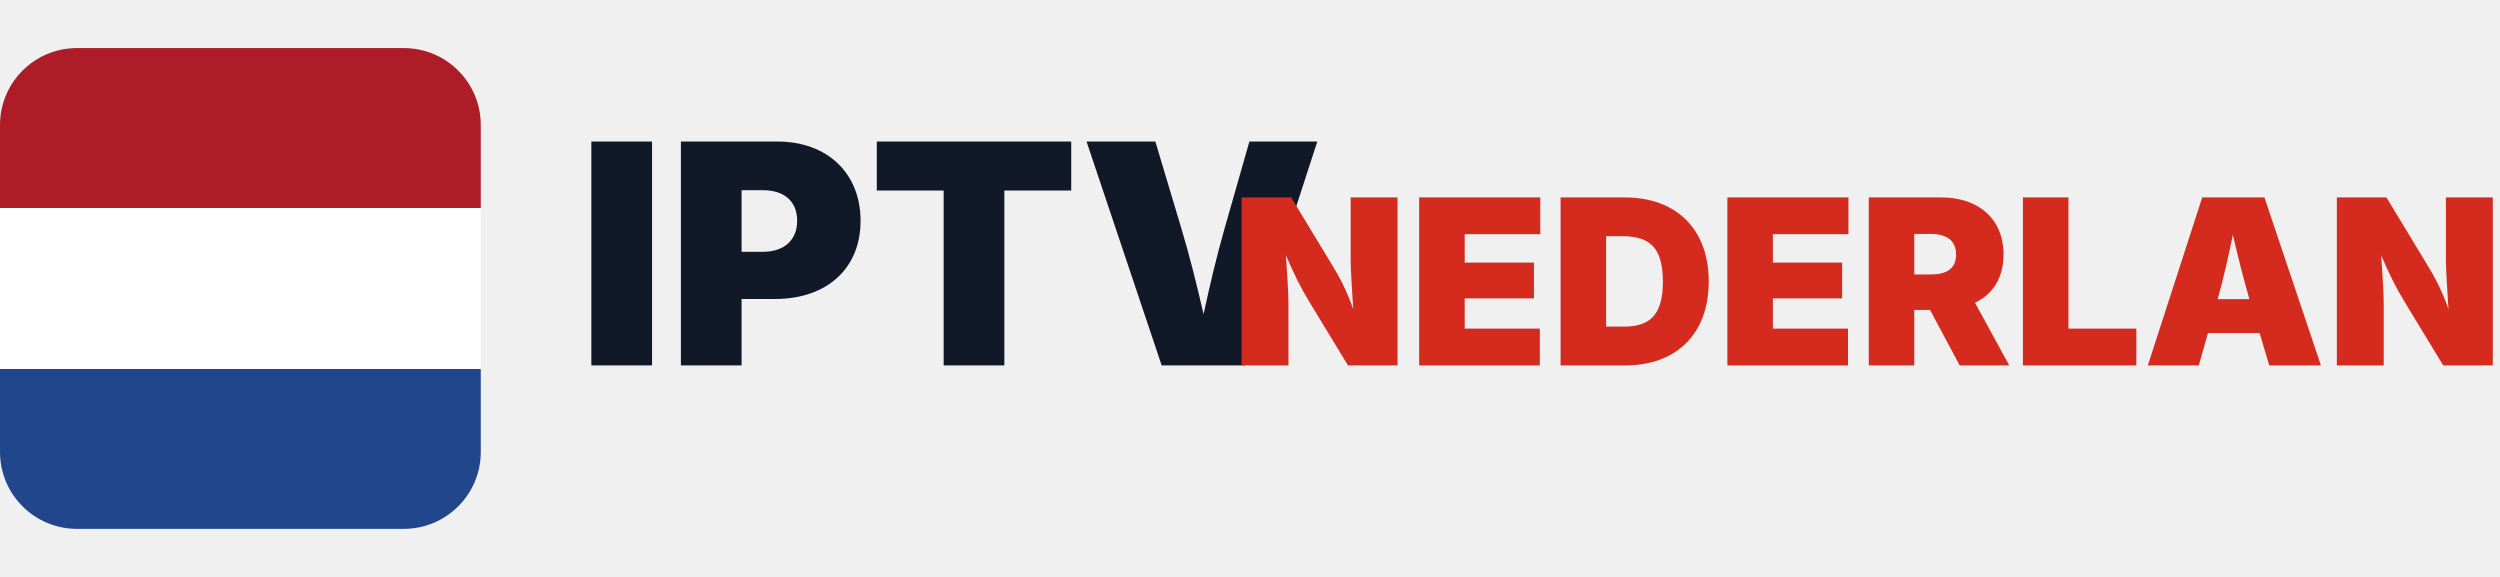
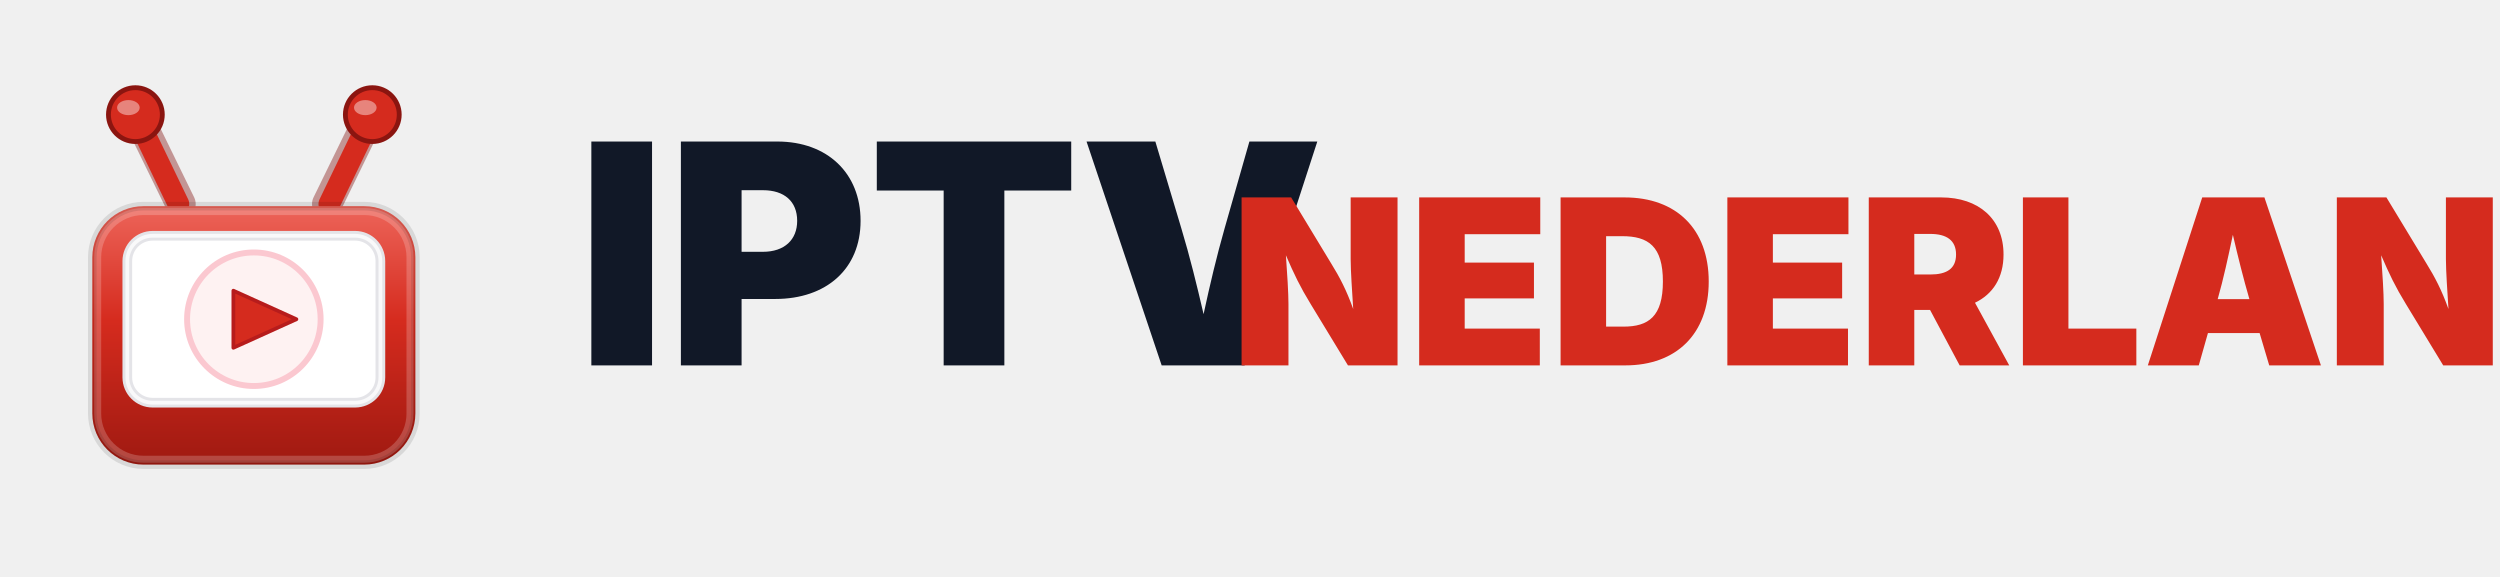
<svg xmlns="http://www.w3.org/2000/svg" viewBox="0 0 260 60" fill="none">
  <defs>
-     <linearGradient id="nlFlagMark" x1="0" y1="0" x2="0" y2="1">
-       <stop offset="0%" stop-color="#ae1c28" />
-       <stop offset="33.33%" stop-color="#ae1c28" />
-       <stop offset="33.33%" stop-color="#ffffff" />
-       <stop offset="66.66%" stop-color="#ffffff" />
-       <stop offset="66.66%" stop-color="#21468b" />
-       <stop offset="100%" stop-color="#21468b" />
+     <linearGradient id="lb" x1="20" y1="11" x2="20" y2="37" gradientUnits="userSpaceOnUse">
+       <stop stop-color="#EF6A5F" />
+       <stop offset="0.45" stop-color="#D52B1E" />
+       <stop offset="1" stop-color="#9B1810" />
+     </linearGradient>
+     <linearGradient id="ls" x1="20" y1="14.5" x2="20" y2="22" gradientUnits="userSpaceOnUse">
+       <stop stop-color="#FFFFFF" stop-opacity="0.55" />
+       <stop offset="0.4" stop-color="#FFFFFF" stop-opacity="0" />
    </linearGradient>
  </defs>
-   <rect width="50" height="50" rx="8" fill="url(#nlFlagMark)" y="5" />
+   <g transform="translate(4, 8) scale(1.12)">
+     <line x1="13.2" y1="11.8" x2="9" y2="3.2" stroke="#7F0D0A" stroke-width="2.8" stroke-linecap="round" opacity="0.4" />
+     <line x1="13" y1="11.8" x2="9" y2="3.5" stroke="#D52B1E" stroke-width="2" stroke-linecap="round" />
+     <circle cx="9" cy="3.5" r="2.5" fill="#D52B1E" stroke="#8B1510" stroke-width="0.45" />
+     <ellipse cx="8.35" cy="2.85" rx="1.05" ry="0.7" fill="rgba(255,255,255,0.42)" />
+     <line x1="26.8" y1="11.8" x2="31" y2="3.2" stroke="#7F0D0A" stroke-width="2.8" stroke-linecap="round" opacity="0.4" />
+     <line x1="27" y1="11.8" x2="31" y2="3.5" stroke="#D52B1E" stroke-width="2" stroke-linecap="round" />
+     <circle cx="31" cy="3.5" r="2.5" fill="#D52B1E" stroke="#8B1510" stroke-width="0.45" />
+     <ellipse cx="30.35" cy="2.85" rx="1.05" ry="0.7" fill="rgba(255,255,255,0.42)" />
+     <rect x="5" y="12" width="30" height="24" rx="4.75" fill="url(#lb)" />
+     <rect x="5.5" y="12.5" width="29" height="23" rx="4.25" fill="none" stroke="rgba(255,255,255,0.2)" stroke-width="0.65" />
+     <rect x="5" y="12" width="30" height="24" rx="4.75" fill="none" stroke="rgba(0,0,0,0.1)" stroke-width="0.8" />
+     <rect x="8.25" y="14.75" width="23.5" height="15.5" rx="2.35" fill="#FFFFFF" />
+     <rect x="8.25" y="14.75" width="23.5" height="15.5" rx="2.35" fill="url(#ls)" />
+     <rect x="8.25" y="14.75" width="23.5" height="15.5" rx="2.35" stroke="#E4E4E8" stroke-width="0.9" />
+     <rect x="8.25" y="14.75" width="23.5" height="15.5" rx="2.35" stroke="rgba(255,255,255,0.85)" stroke-width="0.35" opacity="0.9" />
+     <circle cx="20" cy="22.5" r="6.2" fill="#FEF2F2" stroke="#FBC8D0" stroke-width="0.55" />
+     <path d="M18.1 19.85 L23.95 22.5 L18.1 25.15 Z" fill="#D52B1E" stroke="#B71C1C" stroke-width="0.35" stroke-linejoin="round" />
+   </g>
  <text x="60" y="38" font-family="Inter, Arial, sans-serif" font-weight="900" font-size="32" fill="#111827">IPTV</text>
  <text x="128" y="38" font-family="Inter, Arial, sans-serif" font-weight="900" font-size="24" fill="#D52B1E">NEDERLAND</text>
</svg>
